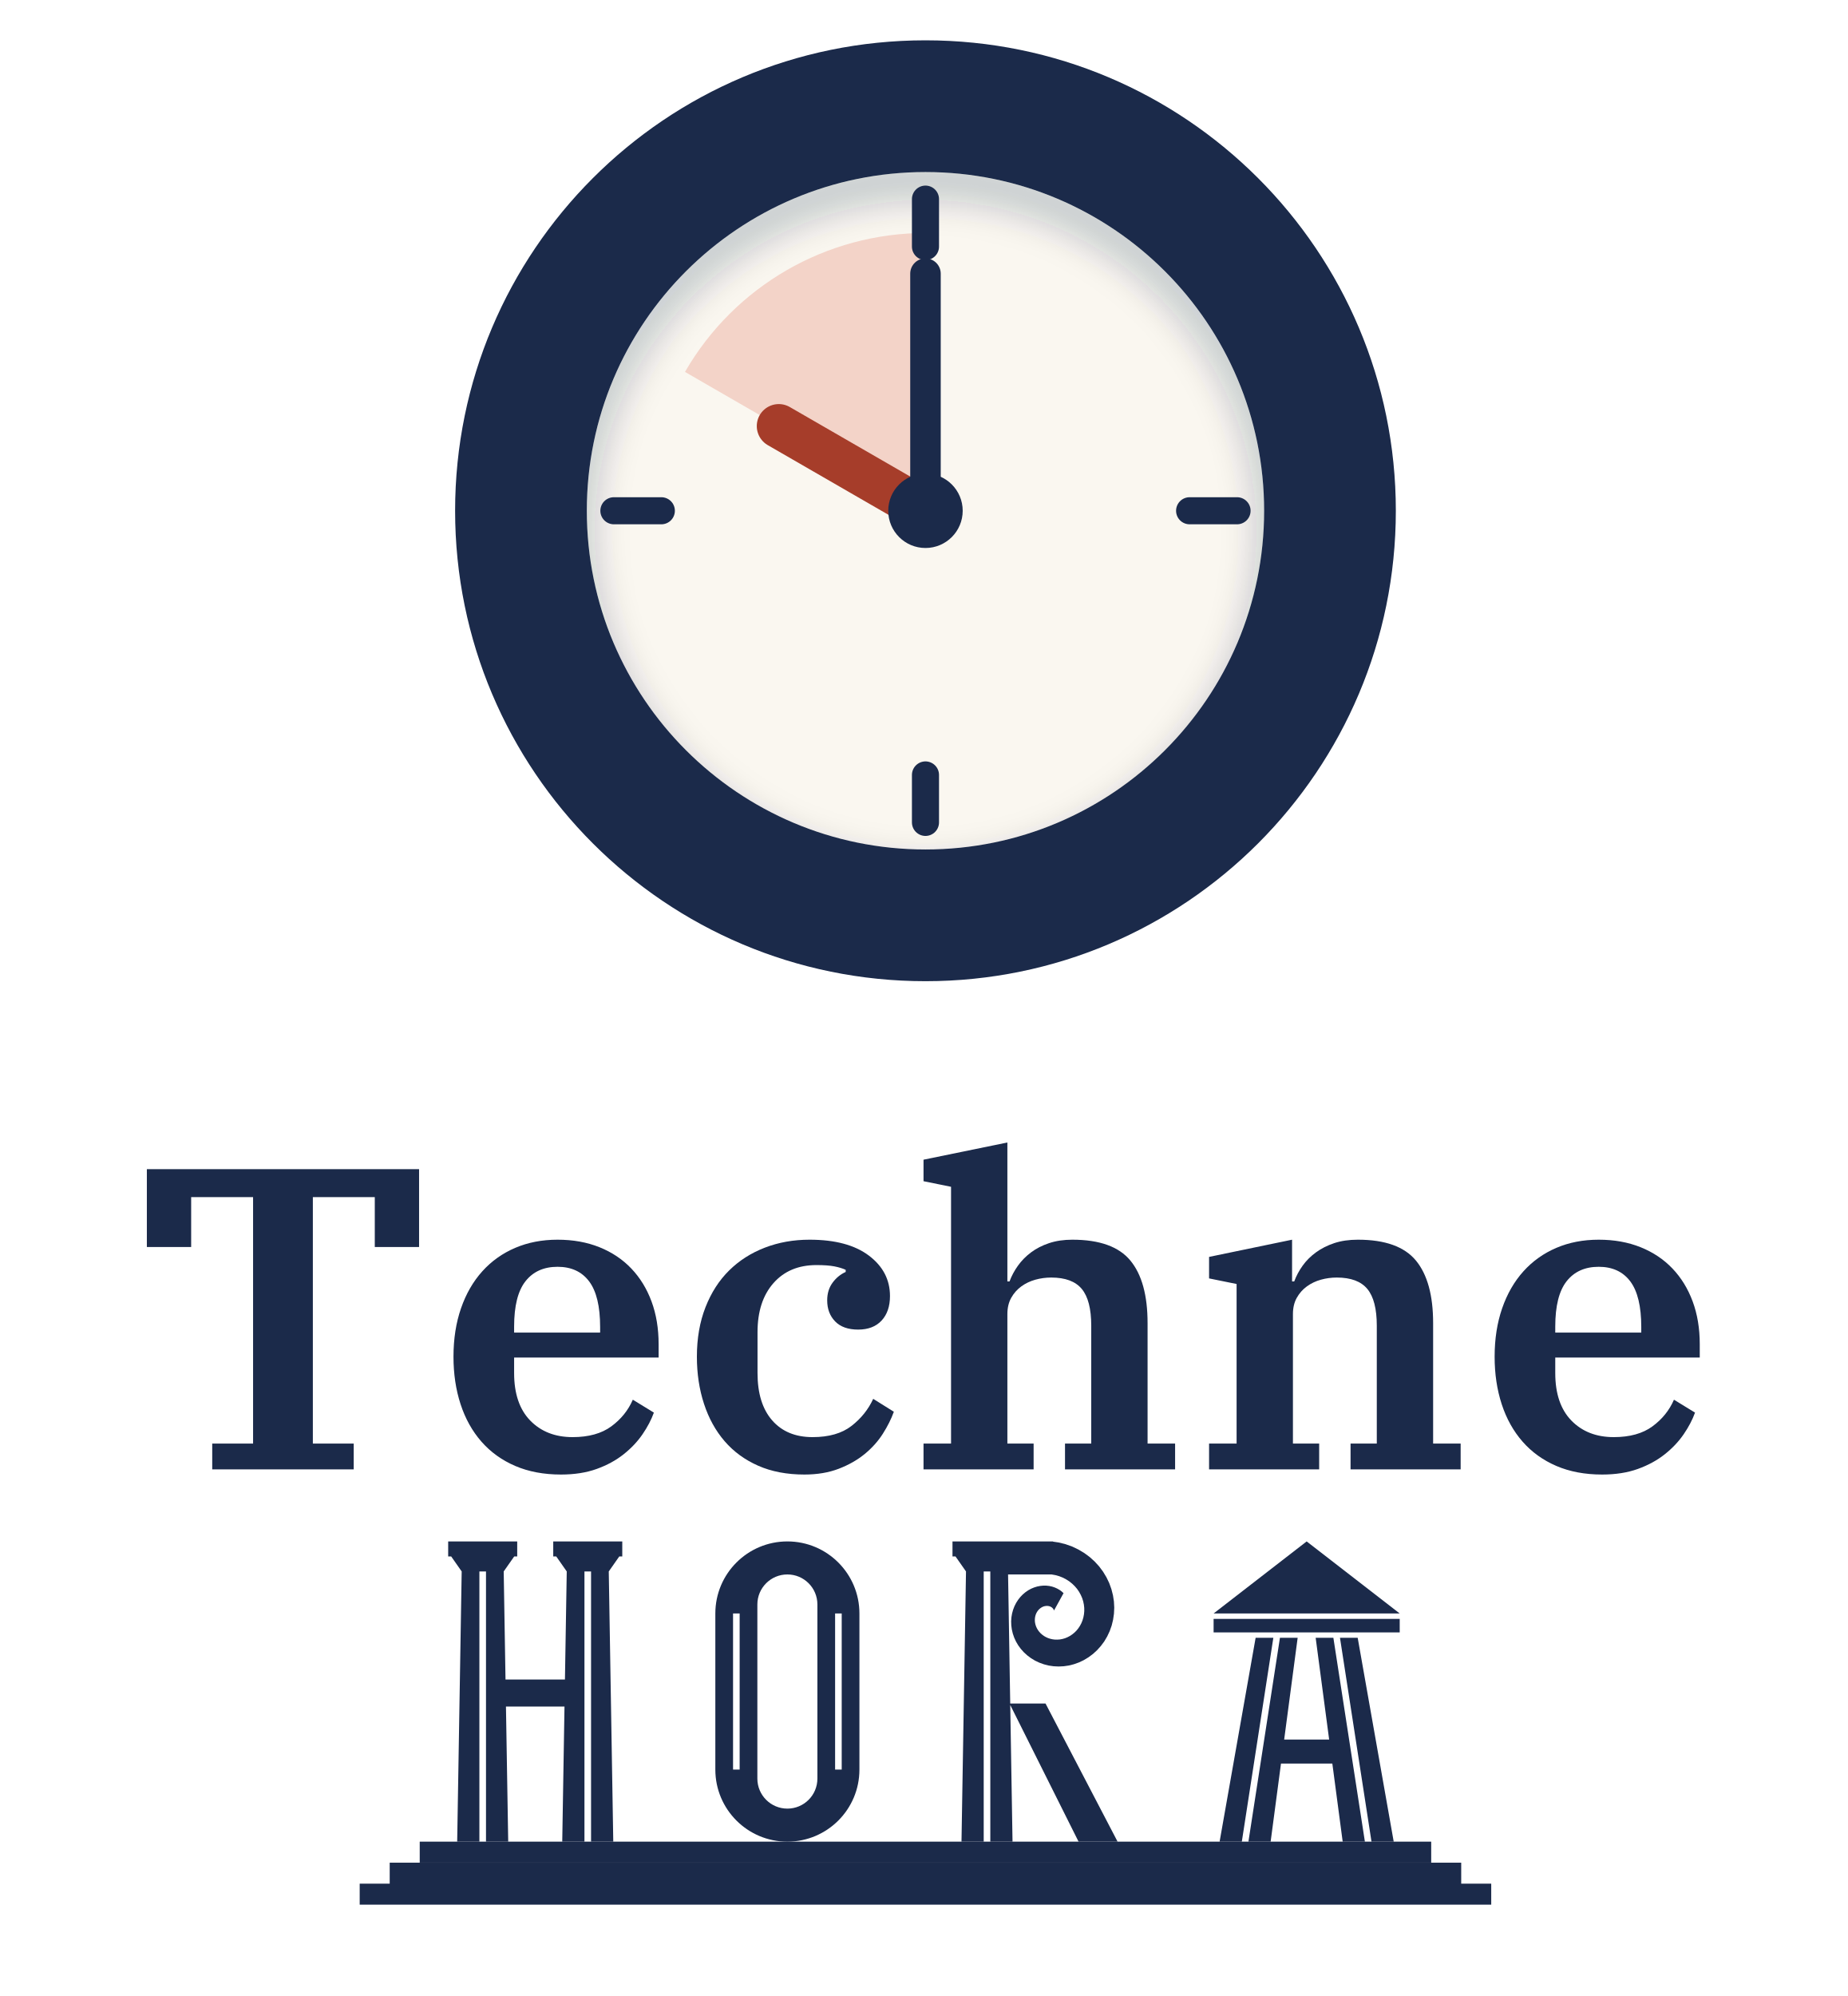
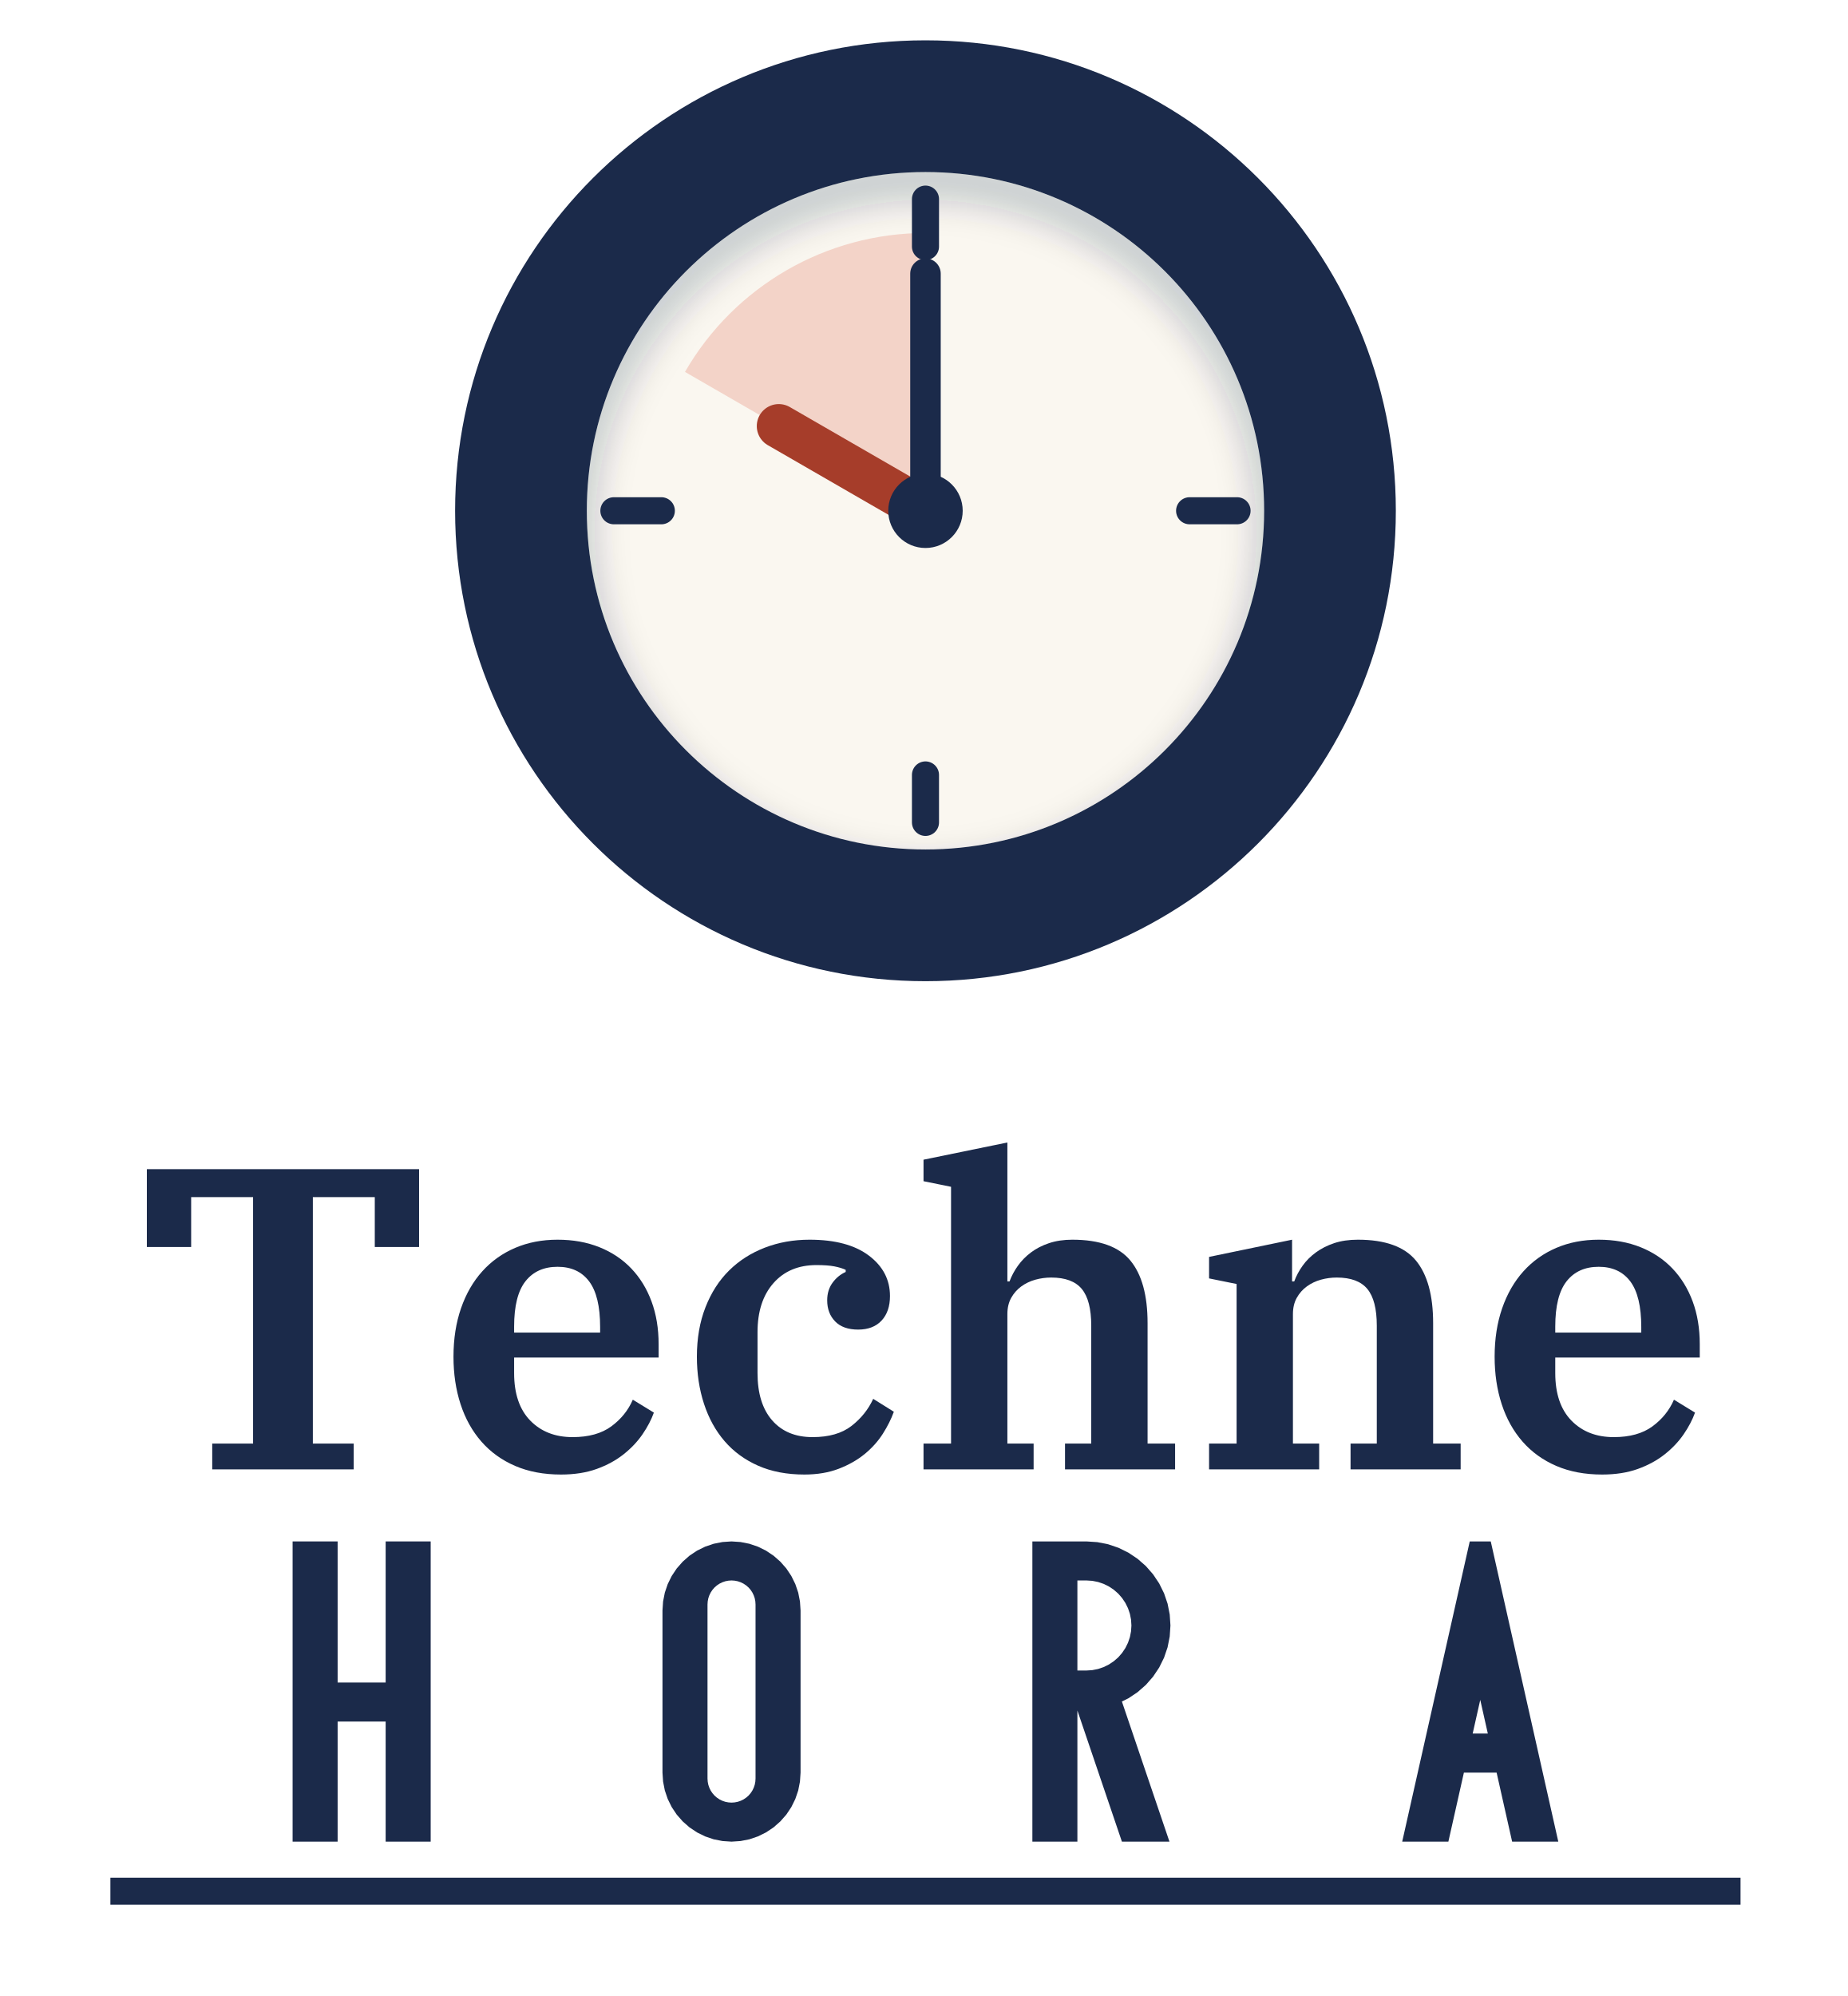
<svg xmlns="http://www.w3.org/2000/svg" viewBox="0 0 275 297" role="img" aria-label="Techne Hora">
  <circle cx="137.73" cy="76.00" r="70.00" fill="#1B2A4A" />
  <circle cx="137.73" cy="76.00" r="50.40" fill="#FAF7F0" />
  <defs>
    <clipPath id="fs0">
      <circle cx="137.73" cy="76.00" r="50.40" />
    </clipPath>
    <filter id="bs0" x="-20%" y="-20%" width="140%" height="140%">
      <feGaussianBlur stdDeviation="2.52" />
    </filter>
  </defs>
  <g clip-path="url(#fs0)">
    <circle cx="137.73" cy="79.02" r="52.42" fill="none" stroke="#1B2A4A" stroke-opacity=".22" stroke-width="6.05" filter="url(#bs0)" />
  </g>
  <path d="M137.73 76.00L101.94 55.34A41.33 41.33 0 0 1 137.73 34.67Z" fill="#F3D3C8" />
  <path d="M137.73 36.69L137.73 29.63" stroke="#1B2A4A" stroke-width="4.03" stroke-linecap="round" />
  <path d="M177.04 76.00L184.10 76.00" stroke="#1B2A4A" stroke-width="4.03" stroke-linecap="round" />
  <path d="M137.73 115.31L137.73 122.37" stroke="#1B2A4A" stroke-width="4.03" stroke-linecap="round" />
  <path d="M98.42 76.00L91.36 76.00" stroke="#1B2A4A" stroke-width="4.03" stroke-linecap="round" />
  <path d="M137.73 76.00L115.90 63.40" stroke="#A63D2A" stroke-width="6.55" stroke-linecap="round" />
  <path d="M137.73 76.00L137.73 40.72" stroke="#1B2A4A" stroke-width="4.54" stroke-linecap="round" />
  <circle cx="137.73" cy="76.00" r="5.54" fill="#1B2A4A" />
  <g transform="translate(20.00 170.00) scale(0.64)">
    <path d="M18.1 70.0H27.6V12.7H13.2V24.3H2.9V6.2H66.2V24.3H55.9V12.7H41.5V70.0H51.0V76.0H18.1Z" fill="#1B2A4A" />
    <path d="M99.2 77.2Q93.2 77.2 88.55 75.2Q83.9 73.2 80.7 69.55Q77.5 65.9 75.85 60.85Q74.2 55.8 74.2 49.8Q74.2 43.6 75.95 38.55Q77.7 33.5 80.9 29.95Q84.1 26.4 88.55 24.5Q93.0 22.6 98.4 22.6Q103.8 22.6 108.15 24.35Q112.5 26.1 115.55 29.3Q118.6 32.5 120.25 36.95Q121.9 41.4 121.9 46.9V50.0H88.3V53.6Q88.3 60.8 92.05 64.65Q95.8 68.5 101.9 68.5Q107.5 68.5 110.9 66.0Q114.3 63.5 115.9 59.8L120.8 62.8Q119.9 65.3 118.15 67.85Q116.4 70.4 113.75 72.5Q111.1 74.6 107.5 75.9Q103.9 77.2 99.2 77.2ZM88.3 44.2H108.3V42.9Q108.3 35.7 105.75 32.3Q103.2 28.9 98.4 28.9Q93.6 28.9 90.95 32.25Q88.3 35.6 88.3 42.8Z" fill="#1B2A4A" />
    <path d="M155.8 77.2Q149.7 77.2 145.05 75.15Q140.4 73.1 137.25 69.45Q134.1 65.8 132.45 60.75Q130.8 55.7 130.8 49.8Q130.8 43.4 132.8 38.3Q134.8 33.2 138.3 29.75Q141.8 26.3 146.6 24.45Q151.4 22.6 157.0 22.6Q165.9 22.6 170.8 26.3Q175.7 30.0 175.7 35.7Q175.7 39.3 173.75 41.4Q171.8 43.5 168.3 43.5Q164.8 43.5 162.95 41.6Q161.1 39.7 161.1 36.7Q161.1 34.3 162.35 32.6Q163.6 30.9 165.4 30.1V29.6Q164.3 29.1 162.75 28.8Q161.2 28.5 158.6 28.5Q152.3 28.5 148.6 32.7Q144.9 36.9 144.9 44.1V53.6Q144.9 60.7 148.3 64.6Q151.7 68.5 157.7 68.5Q163.4 68.5 166.75 65.9Q170.1 63.3 171.8 59.6L176.6 62.6Q175.7 65.1 174.05 67.7Q172.4 70.3 169.85 72.4Q167.3 74.5 163.8 75.85Q160.3 77.2 155.8 77.2Z" fill="#1B2A4A" />
    <path d="M183.5 70.0H189.9V10.3L183.5 9.0V4.0L203 0.0V32.3H203.5Q204.2 30.4 205.45 28.65Q206.7 26.9 208.5 25.55Q210.3 24.2 212.7 23.4Q215.1 22.6 218.1 22.6Q227.6 22.6 231.6 27.45Q235.6 32.3 235.6 42.0V70.0H242V76.0H216.4V70.0H222.5V42.6Q222.5 36.7 220.3 34.05Q218.1 31.4 213.2 31.4Q211.3 31.4 209.5 31.9Q207.7 32.4 206.25 33.45Q204.8 34.5 203.9 36.1Q203 37.7 203 39.9V70.0H209.1V76.0H183.5Z" fill="#1B2A4A" />
    <path d="M249.9 70.0H256.3V32.9L249.9 31.6V26.6L269.2 22.6V32.3H269.7Q270.4 30.4 271.65 28.65Q272.9 26.9 274.75 25.55Q276.6 24.2 279.0 23.4Q281.4 22.6 284.5 22.6Q294 22.6 298 27.45Q302 32.3 302 42.0V70.0H308.4V76.0H282.8V70.0H288.9V42.6Q288.9 36.7 286.7 34.05Q284.5 31.4 279.6 31.4Q277.7 31.4 275.9 31.9Q274.1 32.4 272.65 33.45Q271.2 34.5 270.3 36.1Q269.4 37.7 269.4 39.9V70.0H275.5V76.0H249.9Z" fill="#1B2A4A" />
    <path d="M341.3 77.2Q335.3 77.2 330.65 75.2Q326 73.2 322.8 69.55Q319.6 65.9 317.95 60.85Q316.3 55.8 316.3 49.8Q316.3 43.6 318.05 38.55Q319.8 33.5 323 29.95Q326.2 26.4 330.65 24.5Q335.1 22.6 340.5 22.6Q345.9 22.6 350.25 24.35Q354.6 26.1 357.65 29.3Q360.7 32.5 362.35 36.95Q364 41.4 364 46.9V50.0H330.4V53.6Q330.4 60.8 334.15 64.65Q337.9 68.5 344 68.5Q349.6 68.5 353 66.0Q356.4 63.5 358 59.8L362.9 62.8Q362 65.3 360.25 67.85Q358.5 70.4 355.85 72.5Q353.2 74.6 349.6 75.9Q346 77.2 341.3 77.2ZM330.4 44.2H350.4V42.9Q350.4 35.7 347.85 32.3Q345.3 28.9 340.5 28.9Q335.7 28.9 333.05 32.25Q330.4 35.6 330.4 42.8Z" fill="#1B2A4A" />
-     <path transform="translate(75.06 92.75) scale(0.698)" fill="#1B2A4A" fill-rule="nonzero" d="M-3.00 0.00h23.00v5.00h-23.00ZM-2.00 5.00L19.00 5.00L15.50 10.00L1.50 10.00ZM1.50 10.00L7.40 10.00L7.40 100.00L0.00 100.00ZM9.60 10.00L15.50 10.00L17.00 100.00L9.60 100.00ZM32.00 0.00h23.00v5.00h-23.00ZM33.00 5.00L54.00 5.00L50.50 10.00L36.50 10.00ZM36.50 10.00L42.40 10.00L42.40 100.00L35.00 100.00ZM44.60 10.00L50.50 10.00L52.00 100.00L44.60 100.00ZM16.00 46.00h20.00v9.00h-20.00Z" />
-     <path transform="translate(135.09 92.75) scale(0.698)" fill="#1B2A4A" fill-rule="evenodd" d="M0.00 24.00A24.00 24.00 0 0 1 48.00 24.00V76.00A24.00 24.00 0 0 1 0.00 76.00ZM14.00 21.00A10.00 10.00 0 0 1 34.00 21.00V79.00A10.00 10.00 0 0 1 14.00 79.00ZM5.90 24.00h2.20v52.00h-2.20ZM39.90 24.00h2.20v52.00h-2.20Z" />
-     <path transform="translate(192.33 92.75) scale(0.698)" fill="#1B2A4A" fill-rule="nonzero" d="M-3.00 0.00h23.00v5.00h-23.00ZM-2.00 5.00L19.00 5.00L15.50 10.00L1.50 10.00ZM1.50 10.00L7.40 10.00L7.40 100.00L0.00 100.00ZM9.60 10.00L15.50 10.00L17.00 100.00L9.60 100.00ZM30.00 0.00L32.35 0.35L34.63 0.91L36.83 1.69L38.91 2.68L40.88 3.85L42.70 5.19L44.36 6.69L45.86 8.33L47.17 10.09L48.29 11.95L49.22 13.89L49.94 15.89L50.46 17.93L50.78 19.99L50.89 22.05L50.79 24.09L50.50 26.09L50.03 28.02L49.37 29.88L48.54 31.65L47.56 33.31L46.42 34.84L45.16 36.24L43.79 37.49L42.31 38.59L40.76 39.53L39.14 40.30L37.47 40.90L35.77 41.33L34.06 41.58L32.36 41.66L30.67 41.58L29.03 41.34L27.44 40.93L25.92 40.38L24.48 39.70L23.14 38.88L21.90 37.95L20.77 36.92L19.77 35.80L18.89 34.60L18.15 33.34L17.55 32.03L17.09 30.69L16.77 29.33L16.59 27.97L16.54 26.62L16.63 25.29L16.85 24.00L17.19 22.76L17.64 21.59L18.20 20.48L18.86 19.45L19.60 18.51L20.41 17.67L21.30 16.92L22.23 16.28L23.20 15.75L24.21 15.33L25.22 15.02L26.25 14.82L27.26 14.72L28.26 14.73L29.24 14.84L30.17 15.04L31.06 15.34L31.89 15.71L32.66 16.15L33.37 16.66L34.00 17.23L30.82 23.01L30.74 22.78L30.62 22.56L30.46 22.34L30.27 22.14L30.05 21.96L29.79 21.80L29.50 21.66L29.18 21.56L28.84 21.50L28.48 21.48L28.10 21.50L27.72 21.56L27.33 21.67L26.94 21.83L26.56 22.05L26.19 22.31L25.84 22.62L25.52 22.97L25.23 23.37L24.97 23.82L24.76 24.30L24.60 24.82L24.49 25.37L24.44 25.94L24.44 26.53L24.51 27.13L24.65 27.74L24.85 28.34L25.12 28.93L25.46 29.51L25.87 30.06L26.34 30.58L26.87 31.05L27.46 31.49L28.11 31.86L28.81 32.18L29.54 32.42L30.32 32.60L31.13 32.70L31.95 32.71L32.79 32.65L33.64 32.49L34.48 32.25L35.31 31.91L36.11 31.49L36.88 30.98L37.61 30.39L38.29 29.72L38.90 28.97L39.45 28.14L39.92 27.26L40.31 26.31L40.60 25.32L40.80 24.29L40.90 23.22L40.89 22.14L40.77 21.04L40.54 19.95L40.20 18.87L39.74 17.82L39.18 16.80L38.51 15.82L37.73 14.91L36.86 14.07L35.90 13.30L34.85 12.63L33.73 12.05L32.54 11.58L31.29 11.23L30.00 11.00ZM15.00 0.00h15.50v11.00h-15.50ZM16.00 54.00L28.00 54.00L52.00 100.00L39.00 100.00Z" />
-     <path transform="translate(252.35 92.75) scale(0.698)" fill="#1B2A4A" fill-rule="nonzero" d="M29.00 0.00L60.00 24.00L-2.00 24.00ZM-2.00 25.80h62.00v4.50h-62.00ZM12.00 32.10L17.90 32.10L7.40 100.00L0.00 100.00ZM20.10 32.10L26.00 32.10L17.00 100.00L9.60 100.00ZM32.00 32.10L37.90 32.10L48.40 100.00L41.00 100.00ZM40.10 32.10L46.00 32.10L58.00 100.00L50.60 100.00ZM18.00 66.00h22.00v8.00h-22.00Z" />
-     <path fill="#1B2A4A" d="M66.35 162.55h235.20v4.88h-235.20ZM59.37 167.44h249.16v4.88h-249.16ZM52.39 172.32h263.12v4.88h-263.12Z" />
+     <path transform="translate(36.79 92.75) scale(0.698)" fill="#1B2A4A" d="M0.00 0.00L15.00 0.00L15.00 100.00L0.00 100.00ZM31.00 0.00L46.00 0.00L46.00 100.00L31.00 100.00ZM15.00 47.00L31.00 47.00L31.00 60.00L15.00 60.00Z" />
+     <path transform="translate(122.80 92.75) scale(0.698)" fill="#1B2A4A" d="M0.00 23.00L0.20 20.00L0.78 17.05L1.75 14.20L3.08 11.50L4.75 9.00L6.74 6.74L9.00 4.75L11.50 3.08L14.20 1.75L17.05 0.78L20.00 0.20L23.00 0.00L26.00 0.20L28.95 0.78L31.80 1.75L34.50 3.08L37.00 4.75L39.26 6.74L41.25 9.00L42.92 11.50L44.25 14.20L45.22 17.05L45.80 20.00L46.00 23.00L46.00 77.00L45.80 80.00L45.22 82.95L44.25 85.80L42.92 88.50L41.25 91.00L39.26 93.26L37.00 95.25L34.50 96.92L31.80 98.25L28.95 99.22L26.00 99.80L23.00 100.00L20.00 99.80L17.05 99.22L14.20 98.25L11.50 96.92L9.00 95.25L6.74 93.26L4.75 91.00L3.08 88.50L1.75 85.80L0.78 82.95L0.20 80.00L0.00 77.00ZM15.00 79.00L15.07 80.04L15.27 81.07L15.61 82.06L16.07 83.00L16.65 83.87L17.34 84.66L18.13 85.35L19.00 85.93L19.94 86.39L20.93 86.73L21.96 86.93L23.00 87.00L24.04 86.93L25.07 86.73L26.06 86.39L27.00 85.93L27.87 85.35L28.66 84.66L29.35 83.87L29.93 83.00L30.39 82.06L30.73 81.07L30.93 80.04L31.00 79.00L31.00 21.00L30.93 19.96L30.73 18.93L30.39 17.94L29.93 17.00L29.35 16.13L28.66 15.34L27.87 14.65L27.00 14.07L26.06 13.61L25.07 13.27L24.04 13.07L23.00 13.00L21.96 13.07L20.93 13.27L19.94 13.61L19.00 14.07L18.13 14.65L17.34 15.34L16.65 16.13L16.07 17.00L15.61 17.94L15.27 18.93L15.07 19.96L15.00 21.00Z" />
+     <path transform="translate(208.81 92.75) scale(0.698)" fill="#1B2A4A" d="M0.00 0.00L15.00 0.00L15.00 100.00L0.00 100.00ZM14.00 0.00L18.00 0.00L21.65 0.24L25.25 0.95L28.72 2.13L32.00 3.75L35.05 5.79L37.80 8.20L40.21 10.95L42.25 14.00L43.87 17.28L45.05 20.75L45.76 24.35L46.00 28.00L45.76 31.65L45.05 35.25L43.87 38.72L42.25 42.00L40.21 45.05L37.80 47.80L35.05 50.21L32.00 52.25L28.72 53.87L25.25 55.05L21.65 55.76L18.00 56.00L14.00 56.00ZM15.00 43.00L18.00 43.00L19.96 42.87L21.88 42.49L23.74 41.86L25.50 40.99L27.13 39.90L28.61 38.61L29.90 37.13L30.99 35.50L31.86 33.74L32.49 31.88L32.87 29.96L33.00 28.00L32.87 26.04L32.49 24.12L31.86 22.26L30.99 20.50L29.90 18.87L28.61 17.39L27.13 16.10L25.50 15.01L23.74 14.14L21.88 13.51L19.96 13.13L18.00 13.00L15.00 13.00ZM10.48 43.00L26.32 43.00L45.67 100.00L29.83 100.00Z" />
+     <path transform="translate(294.81 92.75) scale(0.698)" fill="#1B2A4A" d="M0.00 100.00L22.50 0.00L29.50 0.00L52.00 100.00L36.62 100.00L26.00 52.78L15.38 100.00ZM8.10 64.00L43.90 64.00L43.90 77.00L8.10 77.00Z" />
+     <path fill="#1B2A4A" d="M-5.58 170.93L373.48 170.93L373.48 177.21L-5.58 177.21Z" />
  </g>
</svg>
